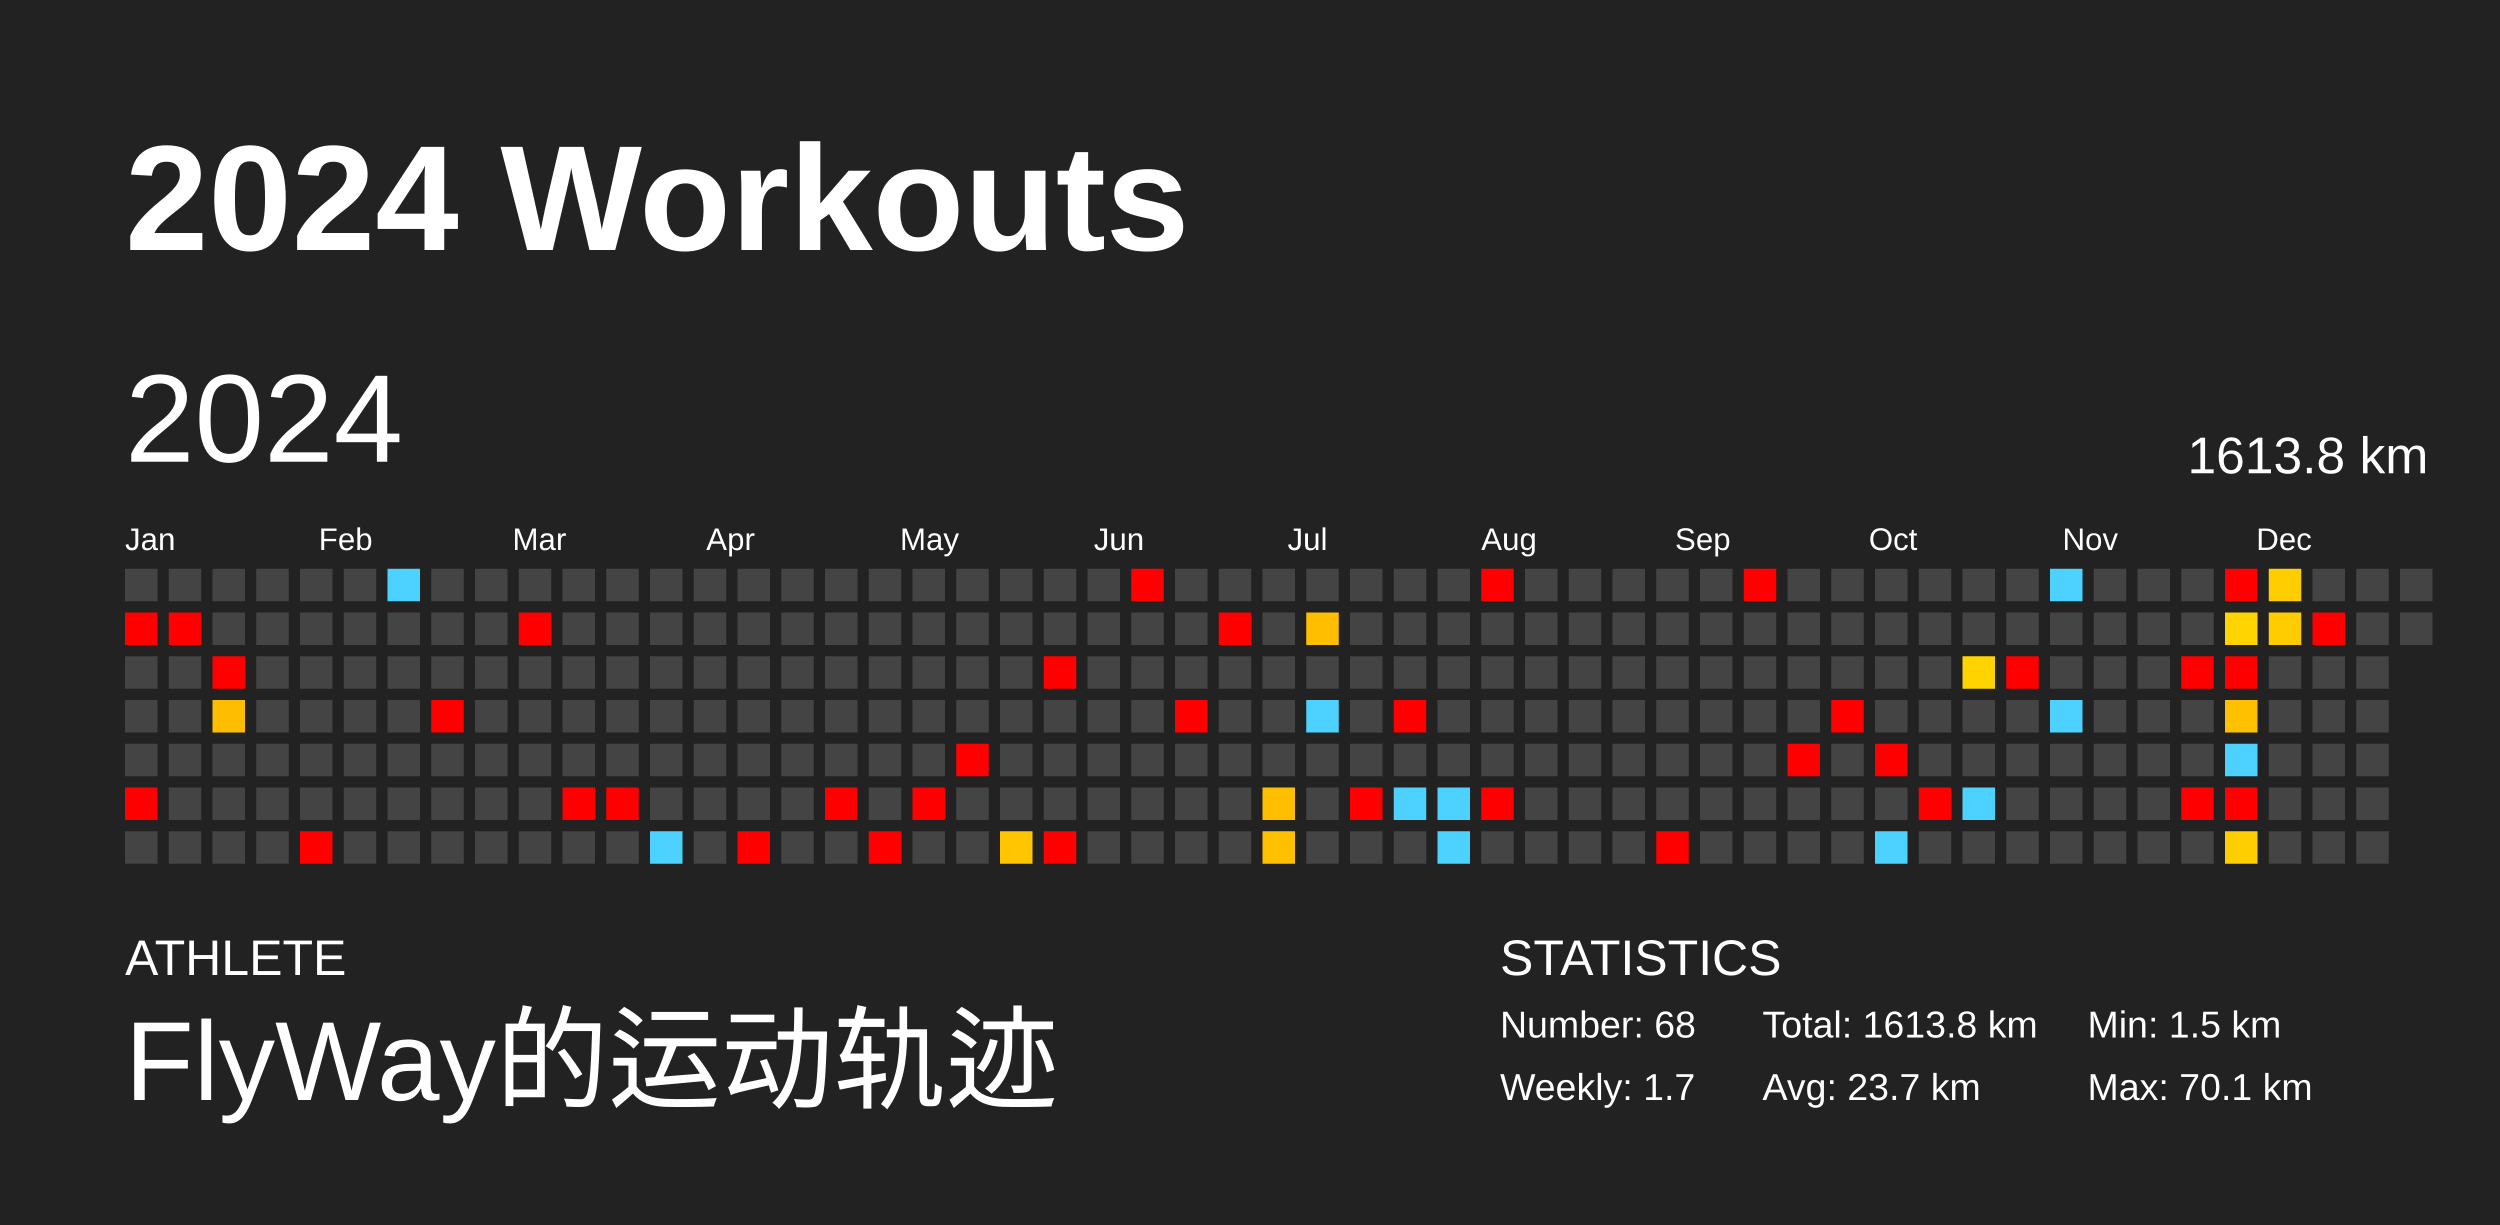
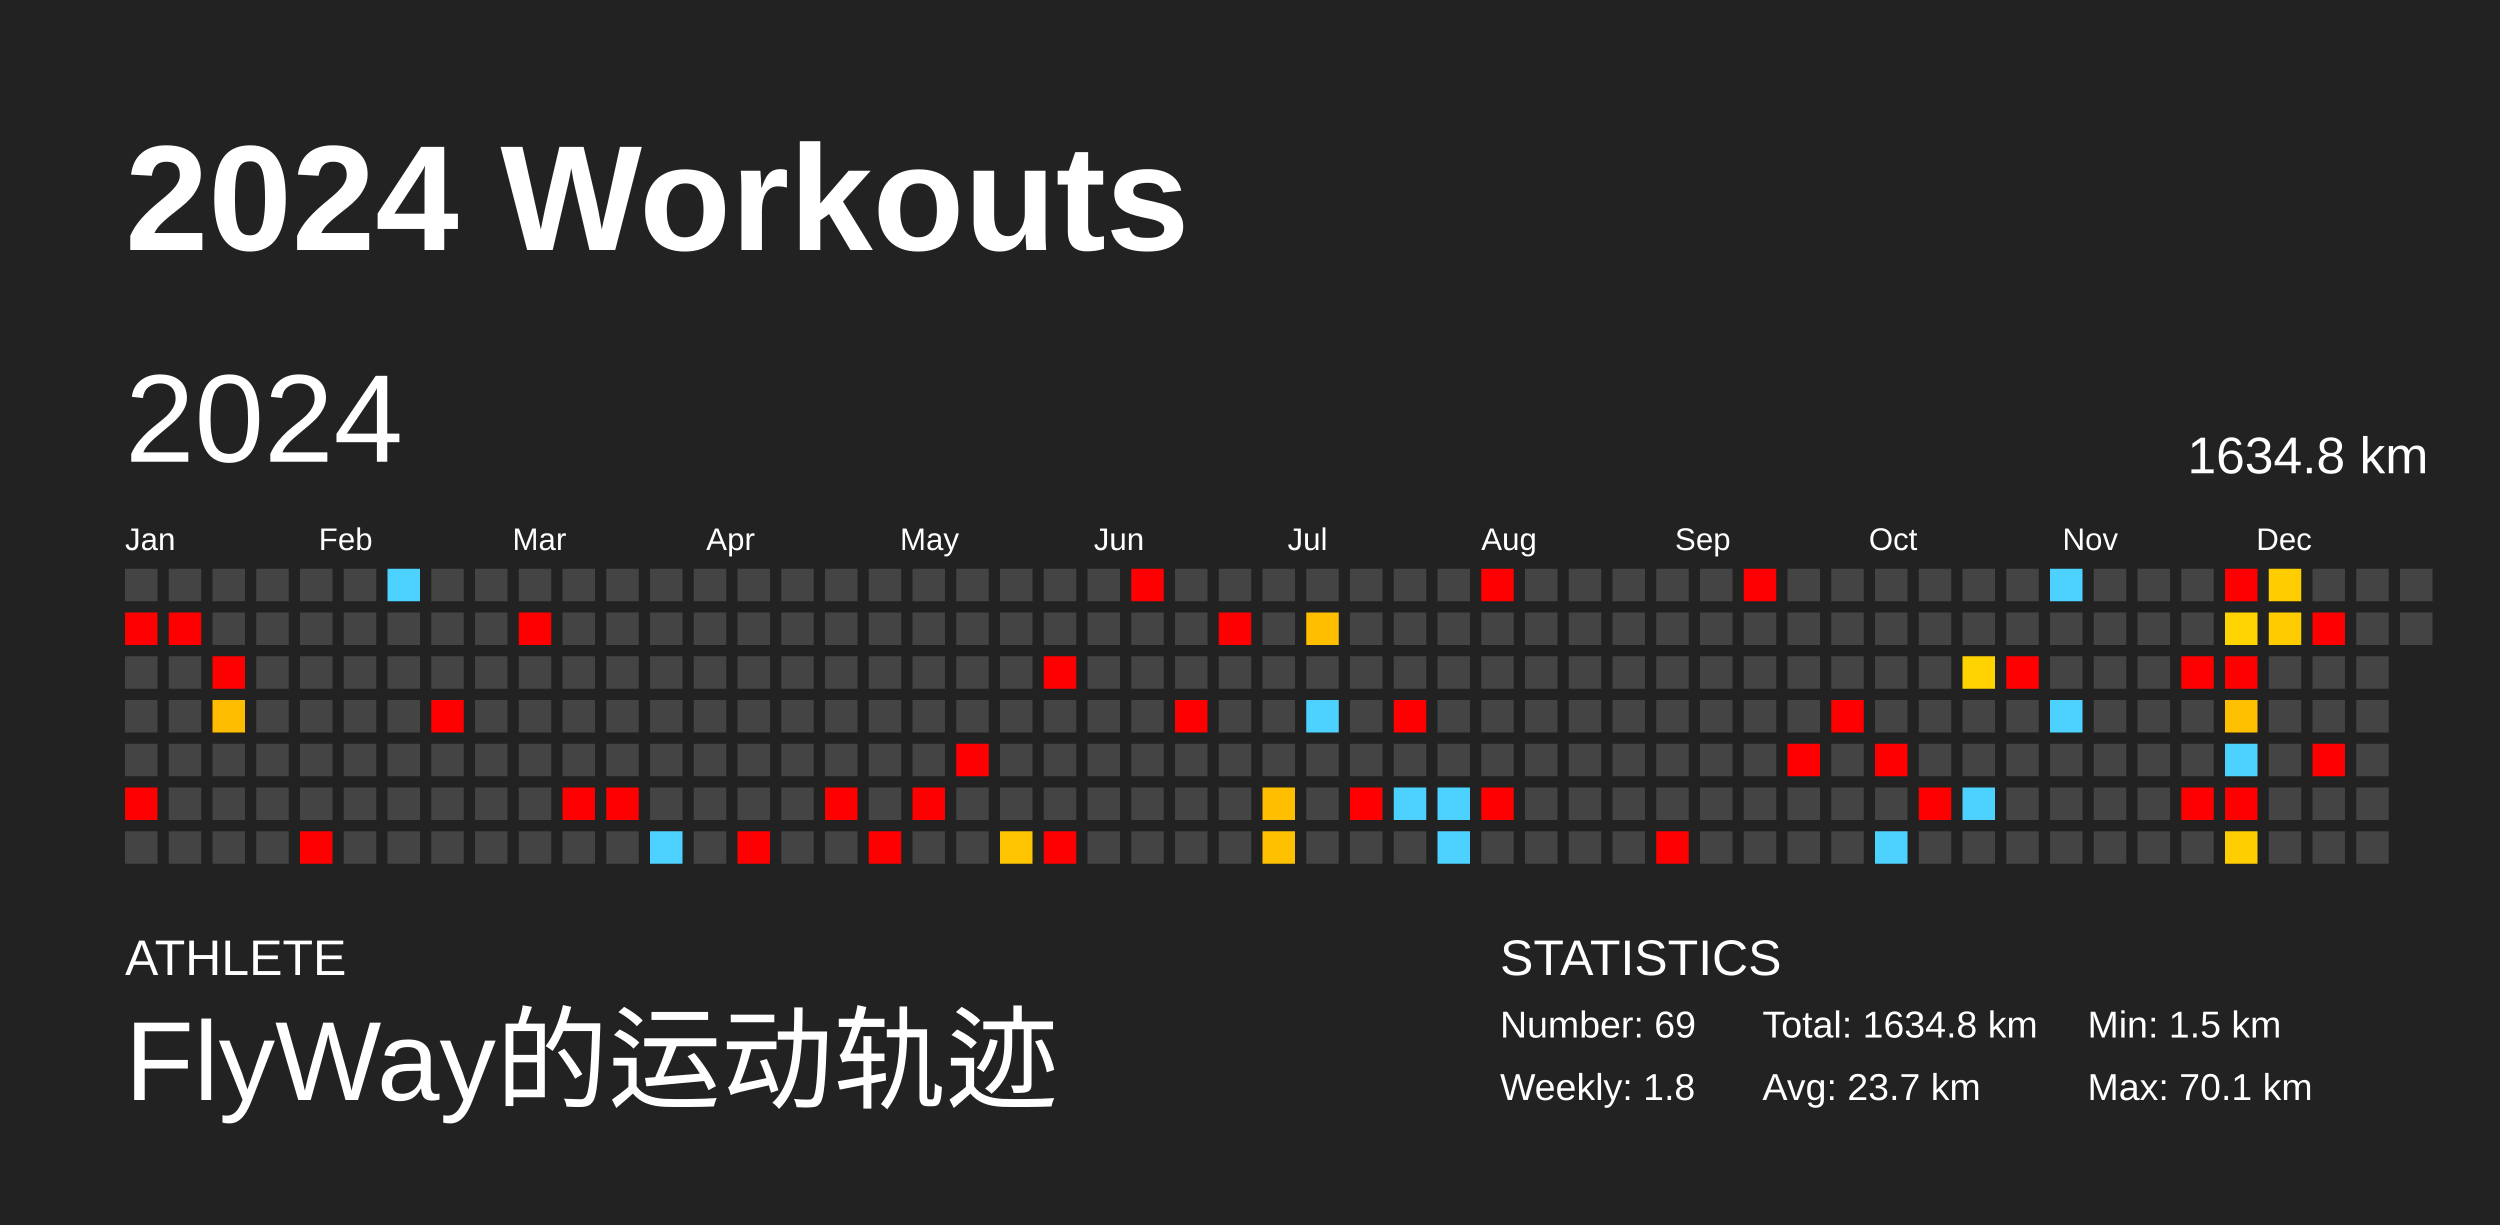
<svg xmlns="http://www.w3.org/2000/svg" baseProfile="full" height="98mm" version="1.1" viewBox="0,0,200,98" width="200mm">
  <defs />
  <rect fill="#222222" height="98" width="200" x="0" y="0" />
  <text fill="#FFFFFF" style="font-size:12px; font-family:Arial; font-weight:bold;" x="10" y="20">2024 Workouts</text>
  <text fill="#FFFFFF" style="font-size:4px; font-family:Arial" x="10" y="78">ATHLETE</text>
  <text fill="#FFFFFF" style="font-size:9px; font-family:Arial" x="10" y="88">FlyWay的运动轨迹</text>
  <text fill="#FFFFFF" style="font-size:4px; font-family:Arial" x="120" y="78">STATISTICS</text>
-   <text fill="#FFFFFF" style="font-size:3px; font-family:Arial" x="120" y="83">Number: 68</text>
-   <text fill="#FFFFFF" style="font-size:3px; font-family:Arial" x="120" y="88">Weekly: 1.7</text>
-   <text fill="#FFFFFF" style="font-size:3px; font-family:Arial" x="141" y="83">Total: 1613.8 km</text>
+   <text fill="#FFFFFF" style="font-size:3px; font-family:Arial" x="120" y="83">Number: 69</text>
+   <text fill="#FFFFFF" style="font-size:3px; font-family:Arial" x="120" y="88">Weekly: 1.8</text>
+   <text fill="#FFFFFF" style="font-size:3px; font-family:Arial" x="141" y="83">Total: 1634.8 km</text>
  <text fill="#FFFFFF" style="font-size:3px; font-family:Arial" x="141" y="88">Avg: 23.7 km</text>
  <text fill="#FFFFFF" style="font-size:3px; font-family:Arial" x="167" y="83">Min: 1.5 km</text>
  <text fill="#FFFFFF" style="font-size:3px; font-family:Arial" x="167" y="88">Max: 70.1 km</text>
  <text dominant-baseline="hanging" fill="#FFFFFF" style="font-size:10.0px; font-family:Arial;" x="10" y="30">2024</text>
-   <text dominant-baseline="hanging" fill="#FFFFFF" style="font-size:4.125px; font-family:Arial;" x="175" y="35">1613.8 km</text>
+   <text dominant-baseline="hanging" fill="#FFFFFF" style="font-size:4.125px; font-family:Arial;" x="175" y="35">1634.8 km</text>
  <text fill="#FFFFFF" style="font-size:2.5px; font-family:Arial" x="10.0" y="44">Jan</text>
  <text fill="#FFFFFF" style="font-size:2.5px; font-family:Arial" x="25.5" y="44">Feb</text>
  <text fill="#FFFFFF" style="font-size:2.5px; font-family:Arial" x="41.0" y="44">Mar</text>
  <text fill="#FFFFFF" style="font-size:2.5px; font-family:Arial" x="56.5" y="44">Apr</text>
  <text fill="#FFFFFF" style="font-size:2.5px; font-family:Arial" x="72.0" y="44">May</text>
  <text fill="#FFFFFF" style="font-size:2.5px; font-family:Arial" x="87.5" y="44">Jun</text>
  <text fill="#FFFFFF" style="font-size:2.5px; font-family:Arial" x="103.0" y="44">Jul</text>
  <text fill="#FFFFFF" style="font-size:2.5px; font-family:Arial" x="118.5" y="44">Aug</text>
  <text fill="#FFFFFF" style="font-size:2.5px; font-family:Arial" x="134.0" y="44">Sep</text>
  <text fill="#FFFFFF" style="font-size:2.5px; font-family:Arial" x="149.5" y="44">Oct</text>
  <text fill="#FFFFFF" style="font-size:2.5px; font-family:Arial" x="165.0" y="44">Nov</text>
  <text fill="#FFFFFF" style="font-size:2.5px; font-family:Arial" x="180.5" y="44">Dec</text>
  <rect fill="#444444" height="2.6" width="2.6" x="10.0" y="45.5" />
  <rect fill="red" height="2.6" width="2.6" x="10.0" y="49.0" />
  <rect fill="#444444" height="2.6" width="2.6" x="10.0" y="52.5" />
  <rect fill="#444444" height="2.6" width="2.6" x="10.0" y="56.0" />
  <rect fill="#444444" height="2.6" width="2.6" x="10.0" y="59.5" />
  <rect fill="red" height="2.6" width="2.6" x="10.0" y="63.0" />
  <rect fill="#444444" height="2.6" width="2.6" x="10.0" y="66.5" />
  <rect fill="#444444" height="2.6" width="2.6" x="13.5" y="45.5" />
  <rect fill="red" height="2.6" width="2.6" x="13.5" y="49.0" />
  <rect fill="#444444" height="2.6" width="2.6" x="13.5" y="52.5" />
  <rect fill="#444444" height="2.6" width="2.6" x="13.5" y="56.0" />
  <rect fill="#444444" height="2.6" width="2.6" x="13.5" y="59.5" />
  <rect fill="#444444" height="2.6" width="2.6" x="13.5" y="63.0" />
  <rect fill="#444444" height="2.6" width="2.6" x="13.5" y="66.5" />
  <rect fill="#444444" height="2.6" width="2.6" x="17.0" y="45.5" />
  <rect fill="#444444" height="2.6" width="2.6" x="17.0" y="49.0" />
  <rect fill="red" height="2.6" width="2.6" x="17.0" y="52.5" />
  <rect fill="#ffbd00" height="2.6" width="2.6" x="17.0" y="56.0" />
  <rect fill="#444444" height="2.6" width="2.6" x="17.0" y="59.5" />
  <rect fill="#444444" height="2.6" width="2.6" x="17.0" y="63.0" />
  <rect fill="#444444" height="2.6" width="2.6" x="17.0" y="66.5" />
  <rect fill="#444444" height="2.6" width="2.6" x="20.5" y="45.5" />
  <rect fill="#444444" height="2.6" width="2.6" x="20.5" y="49.0" />
  <rect fill="#444444" height="2.6" width="2.6" x="20.5" y="52.5" />
  <rect fill="#444444" height="2.6" width="2.6" x="20.5" y="56.0" />
  <rect fill="#444444" height="2.6" width="2.6" x="20.5" y="59.5" />
  <rect fill="#444444" height="2.6" width="2.6" x="20.5" y="63.0" />
  <rect fill="#444444" height="2.6" width="2.6" x="20.5" y="66.5" />
  <rect fill="#444444" height="2.6" width="2.6" x="24.0" y="45.5" />
  <rect fill="#444444" height="2.6" width="2.6" x="24.0" y="49.0" />
  <rect fill="#444444" height="2.6" width="2.6" x="24.0" y="52.5" />
  <rect fill="#444444" height="2.6" width="2.6" x="24.0" y="56.0" />
  <rect fill="#444444" height="2.6" width="2.6" x="24.0" y="59.5" />
  <rect fill="#444444" height="2.6" width="2.6" x="24.0" y="63.0" />
  <rect fill="red" height="2.6" width="2.6" x="24.0" y="66.5" />
  <rect fill="#444444" height="2.6" width="2.6" x="27.5" y="45.5" />
  <rect fill="#444444" height="2.6" width="2.6" x="27.5" y="49.0" />
  <rect fill="#444444" height="2.6" width="2.6" x="27.5" y="52.5" />
  <rect fill="#444444" height="2.6" width="2.6" x="27.5" y="56.0" />
  <rect fill="#444444" height="2.6" width="2.6" x="27.5" y="59.5" />
  <rect fill="#444444" height="2.6" width="2.6" x="27.5" y="63.0" />
  <rect fill="#444444" height="2.6" width="2.6" x="27.5" y="66.5" />
  <rect fill="#4dd2ff" height="2.6" width="2.6" x="31.0" y="45.5" />
  <rect fill="#444444" height="2.6" width="2.6" x="31.0" y="49.0" />
  <rect fill="#444444" height="2.6" width="2.6" x="31.0" y="52.5" />
  <rect fill="#444444" height="2.6" width="2.6" x="31.0" y="56.0" />
  <rect fill="#444444" height="2.6" width="2.6" x="31.0" y="59.5" />
  <rect fill="#444444" height="2.6" width="2.6" x="31.0" y="63.0" />
  <rect fill="#444444" height="2.6" width="2.6" x="31.0" y="66.5" />
  <rect fill="#444444" height="2.6" width="2.6" x="34.5" y="45.5" />
  <rect fill="#444444" height="2.6" width="2.6" x="34.5" y="49.0" />
  <rect fill="#444444" height="2.6" width="2.6" x="34.5" y="52.5" />
  <rect fill="red" height="2.6" width="2.6" x="34.5" y="56.0" />
  <rect fill="#444444" height="2.6" width="2.6" x="34.5" y="59.5" />
  <rect fill="#444444" height="2.6" width="2.6" x="34.5" y="63.0" />
  <rect fill="#444444" height="2.6" width="2.6" x="34.5" y="66.5" />
  <rect fill="#444444" height="2.6" width="2.6" x="38.0" y="45.5" />
  <rect fill="#444444" height="2.6" width="2.6" x="38.0" y="49.0" />
  <rect fill="#444444" height="2.6" width="2.6" x="38.0" y="52.5" />
  <rect fill="#444444" height="2.6" width="2.6" x="38.0" y="56.0" />
  <rect fill="#444444" height="2.6" width="2.6" x="38.0" y="59.5" />
  <rect fill="#444444" height="2.6" width="2.6" x="38.0" y="63.0" />
  <rect fill="#444444" height="2.6" width="2.6" x="38.0" y="66.5" />
  <rect fill="#444444" height="2.6" width="2.6" x="41.5" y="45.5" />
  <rect fill="red" height="2.6" width="2.6" x="41.5" y="49.0" />
  <rect fill="#444444" height="2.6" width="2.6" x="41.5" y="52.5" />
  <rect fill="#444444" height="2.6" width="2.6" x="41.5" y="56.0" />
  <rect fill="#444444" height="2.6" width="2.6" x="41.5" y="59.5" />
  <rect fill="#444444" height="2.6" width="2.6" x="41.5" y="63.0" />
  <rect fill="#444444" height="2.6" width="2.6" x="41.5" y="66.5" />
  <rect fill="#444444" height="2.6" width="2.6" x="45.0" y="45.5" />
  <rect fill="#444444" height="2.6" width="2.6" x="45.0" y="49.0" />
  <rect fill="#444444" height="2.6" width="2.6" x="45.0" y="52.5" />
  <rect fill="#444444" height="2.6" width="2.6" x="45.0" y="56.0" />
  <rect fill="#444444" height="2.6" width="2.6" x="45.0" y="59.5" />
  <rect fill="red" height="2.6" width="2.6" x="45.0" y="63.0" />
  <rect fill="#444444" height="2.6" width="2.6" x="45.0" y="66.5" />
  <rect fill="#444444" height="2.6" width="2.6" x="48.5" y="45.5" />
  <rect fill="#444444" height="2.6" width="2.6" x="48.5" y="49.0" />
  <rect fill="#444444" height="2.6" width="2.6" x="48.5" y="52.5" />
  <rect fill="#444444" height="2.6" width="2.6" x="48.5" y="56.0" />
  <rect fill="#444444" height="2.6" width="2.6" x="48.5" y="59.5" />
  <rect fill="red" height="2.6" width="2.6" x="48.5" y="63.0" />
  <rect fill="#444444" height="2.6" width="2.6" x="48.5" y="66.5" />
  <rect fill="#444444" height="2.6" width="2.6" x="52.0" y="45.5" />
  <rect fill="#444444" height="2.6" width="2.6" x="52.0" y="49.0" />
  <rect fill="#444444" height="2.6" width="2.6" x="52.0" y="52.5" />
  <rect fill="#444444" height="2.6" width="2.6" x="52.0" y="56.0" />
  <rect fill="#444444" height="2.6" width="2.6" x="52.0" y="59.5" />
  <rect fill="#444444" height="2.6" width="2.6" x="52.0" y="63.0" />
  <rect fill="#4dd2ff" height="2.6" width="2.6" x="52.0" y="66.5" />
  <rect fill="#444444" height="2.6" width="2.6" x="55.5" y="45.5" />
  <rect fill="#444444" height="2.6" width="2.6" x="55.5" y="49.0" />
  <rect fill="#444444" height="2.6" width="2.6" x="55.5" y="52.5" />
  <rect fill="#444444" height="2.6" width="2.6" x="55.5" y="56.0" />
  <rect fill="#444444" height="2.6" width="2.6" x="55.5" y="59.5" />
  <rect fill="#444444" height="2.6" width="2.6" x="55.5" y="63.0" />
  <rect fill="#444444" height="2.6" width="2.6" x="55.5" y="66.5" />
  <rect fill="#444444" height="2.6" width="2.6" x="59.0" y="45.5" />
  <rect fill="#444444" height="2.6" width="2.6" x="59.0" y="49.0" />
  <rect fill="#444444" height="2.6" width="2.6" x="59.0" y="52.5" />
  <rect fill="#444444" height="2.6" width="2.6" x="59.0" y="56.0" />
  <rect fill="#444444" height="2.6" width="2.6" x="59.0" y="59.5" />
  <rect fill="#444444" height="2.6" width="2.6" x="59.0" y="63.0" />
  <rect fill="red" height="2.6" width="2.6" x="59.0" y="66.5" />
  <rect fill="#444444" height="2.6" width="2.6" x="62.5" y="45.5" />
  <rect fill="#444444" height="2.6" width="2.6" x="62.5" y="49.0" />
  <rect fill="#444444" height="2.6" width="2.6" x="62.5" y="52.5" />
  <rect fill="#444444" height="2.6" width="2.6" x="62.5" y="56.0" />
  <rect fill="#444444" height="2.6" width="2.6" x="62.5" y="59.5" />
  <rect fill="#444444" height="2.6" width="2.6" x="62.5" y="63.0" />
  <rect fill="#444444" height="2.6" width="2.6" x="62.5" y="66.5" />
  <rect fill="#444444" height="2.6" width="2.6" x="66.0" y="45.5" />
  <rect fill="#444444" height="2.6" width="2.6" x="66.0" y="49.0" />
  <rect fill="#444444" height="2.6" width="2.6" x="66.0" y="52.5" />
  <rect fill="#444444" height="2.6" width="2.6" x="66.0" y="56.0" />
  <rect fill="#444444" height="2.6" width="2.6" x="66.0" y="59.5" />
  <rect fill="red" height="2.6" width="2.6" x="66.0" y="63.0" />
  <rect fill="#444444" height="2.6" width="2.6" x="66.0" y="66.5" />
  <rect fill="#444444" height="2.6" width="2.6" x="69.5" y="45.5" />
  <rect fill="#444444" height="2.6" width="2.6" x="69.5" y="49.0" />
  <rect fill="#444444" height="2.6" width="2.6" x="69.5" y="52.5" />
  <rect fill="#444444" height="2.6" width="2.6" x="69.5" y="56.0" />
  <rect fill="#444444" height="2.6" width="2.6" x="69.5" y="59.5" />
  <rect fill="#444444" height="2.6" width="2.6" x="69.5" y="63.0" />
  <rect fill="red" height="2.6" width="2.6" x="69.5" y="66.5" />
  <rect fill="#444444" height="2.6" width="2.6" x="73.0" y="45.5" />
  <rect fill="#444444" height="2.6" width="2.6" x="73.0" y="49.0" />
  <rect fill="#444444" height="2.6" width="2.6" x="73.0" y="52.5" />
  <rect fill="#444444" height="2.6" width="2.6" x="73.0" y="56.0" />
  <rect fill="#444444" height="2.6" width="2.6" x="73.0" y="59.5" />
  <rect fill="red" height="2.6" width="2.6" x="73.0" y="63.0" />
  <rect fill="#444444" height="2.6" width="2.6" x="73.0" y="66.5" />
  <rect fill="#444444" height="2.6" width="2.6" x="76.5" y="45.5" />
  <rect fill="#444444" height="2.6" width="2.6" x="76.5" y="49.0" />
  <rect fill="#444444" height="2.6" width="2.6" x="76.5" y="52.5" />
  <rect fill="#444444" height="2.6" width="2.6" x="76.5" y="56.0" />
  <rect fill="red" height="2.6" width="2.6" x="76.5" y="59.5" />
  <rect fill="#444444" height="2.6" width="2.6" x="76.5" y="63.0" />
  <rect fill="#444444" height="2.6" width="2.6" x="76.5" y="66.5" />
  <rect fill="#444444" height="2.6" width="2.6" x="80.0" y="45.5" />
  <rect fill="#444444" height="2.6" width="2.6" x="80.0" y="49.0" />
  <rect fill="#444444" height="2.6" width="2.6" x="80.0" y="52.5" />
  <rect fill="#444444" height="2.6" width="2.6" x="80.0" y="56.0" />
  <rect fill="#444444" height="2.6" width="2.6" x="80.0" y="59.5" />
  <rect fill="#444444" height="2.6" width="2.6" x="80.0" y="63.0" />
  <rect fill="#ffc500" height="2.6" width="2.6" x="80.0" y="66.5" />
  <rect fill="#444444" height="2.6" width="2.6" x="83.5" y="45.5" />
  <rect fill="#444444" height="2.6" width="2.6" x="83.5" y="49.0" />
  <rect fill="red" height="2.6" width="2.6" x="83.5" y="52.5" />
  <rect fill="#444444" height="2.6" width="2.6" x="83.5" y="56.0" />
  <rect fill="#444444" height="2.6" width="2.6" x="83.5" y="59.5" />
  <rect fill="#444444" height="2.6" width="2.6" x="83.5" y="63.0" />
  <rect fill="red" height="2.6" width="2.6" x="83.5" y="66.5" />
  <rect fill="#444444" height="2.6" width="2.6" x="87.0" y="45.5" />
  <rect fill="#444444" height="2.6" width="2.6" x="87.0" y="49.0" />
  <rect fill="#444444" height="2.6" width="2.6" x="87.0" y="52.5" />
  <rect fill="#444444" height="2.6" width="2.6" x="87.0" y="56.0" />
  <rect fill="#444444" height="2.6" width="2.6" x="87.0" y="59.5" />
  <rect fill="#444444" height="2.6" width="2.6" x="87.0" y="63.0" />
  <rect fill="#444444" height="2.6" width="2.6" x="87.0" y="66.5" />
  <rect fill="red" height="2.6" width="2.6" x="90.5" y="45.5" />
  <rect fill="#444444" height="2.6" width="2.6" x="90.5" y="49.0" />
  <rect fill="#444444" height="2.6" width="2.6" x="90.5" y="52.5" />
  <rect fill="#444444" height="2.6" width="2.6" x="90.5" y="56.0" />
  <rect fill="#444444" height="2.6" width="2.6" x="90.5" y="59.5" />
  <rect fill="#444444" height="2.6" width="2.6" x="90.5" y="63.0" />
  <rect fill="#444444" height="2.6" width="2.6" x="90.5" y="66.5" />
  <rect fill="#444444" height="2.6" width="2.6" x="94.0" y="45.5" />
  <rect fill="#444444" height="2.6" width="2.6" x="94.0" y="49.0" />
  <rect fill="#444444" height="2.6" width="2.6" x="94.0" y="52.5" />
  <rect fill="red" height="2.6" width="2.6" x="94.0" y="56.0" />
  <rect fill="#444444" height="2.6" width="2.6" x="94.0" y="59.5" />
  <rect fill="#444444" height="2.6" width="2.6" x="94.0" y="63.0" />
  <rect fill="#444444" height="2.6" width="2.6" x="94.0" y="66.5" />
  <rect fill="#444444" height="2.6" width="2.6" x="97.5" y="45.5" />
  <rect fill="red" height="2.6" width="2.6" x="97.5" y="49.0" />
  <rect fill="#444444" height="2.6" width="2.6" x="97.5" y="52.5" />
  <rect fill="#444444" height="2.6" width="2.6" x="97.5" y="56.0" />
  <rect fill="#444444" height="2.6" width="2.6" x="97.5" y="59.5" />
  <rect fill="#444444" height="2.6" width="2.6" x="97.5" y="63.0" />
  <rect fill="#444444" height="2.6" width="2.6" x="97.5" y="66.5" />
  <rect fill="#444444" height="2.6" width="2.6" x="101.0" y="45.5" />
  <rect fill="#444444" height="2.6" width="2.6" x="101.0" y="49.0" />
  <rect fill="#444444" height="2.6" width="2.6" x="101.0" y="52.5" />
  <rect fill="#444444" height="2.6" width="2.6" x="101.0" y="56.0" />
  <rect fill="#444444" height="2.6" width="2.6" x="101.0" y="59.5" />
  <rect fill="#ffbe00" height="2.6" width="2.6" x="101.0" y="63.0" />
  <rect fill="#ffc000" height="2.6" width="2.6" x="101.0" y="66.5" />
  <rect fill="#444444" height="2.6" width="2.6" x="104.5" y="45.5" />
  <rect fill="#ffbe00" height="2.6" width="2.6" x="104.5" y="49.0" />
  <rect fill="#444444" height="2.6" width="2.6" x="104.5" y="52.5" />
  <rect fill="#4dd2ff" height="2.6" width="2.6" x="104.5" y="56.0" />
  <rect fill="#444444" height="2.6" width="2.6" x="104.5" y="59.5" />
  <rect fill="#444444" height="2.6" width="2.6" x="104.5" y="63.0" />
  <rect fill="#444444" height="2.6" width="2.6" x="104.5" y="66.5" />
  <rect fill="#444444" height="2.6" width="2.6" x="108.0" y="45.5" />
  <rect fill="#444444" height="2.6" width="2.6" x="108.0" y="49.0" />
  <rect fill="#444444" height="2.6" width="2.6" x="108.0" y="52.5" />
  <rect fill="#444444" height="2.6" width="2.6" x="108.0" y="56.0" />
  <rect fill="#444444" height="2.6" width="2.6" x="108.0" y="59.5" />
  <rect fill="red" height="2.6" width="2.6" x="108.0" y="63.0" />
  <rect fill="#444444" height="2.6" width="2.6" x="108.0" y="66.5" />
  <rect fill="#444444" height="2.6" width="2.6" x="111.5" y="45.5" />
  <rect fill="#444444" height="2.6" width="2.6" x="111.5" y="49.0" />
  <rect fill="#444444" height="2.6" width="2.6" x="111.5" y="52.5" />
  <rect fill="red" height="2.6" width="2.6" x="111.5" y="56.0" />
  <rect fill="#444444" height="2.6" width="2.6" x="111.5" y="59.5" />
  <rect fill="#4dd2ff" height="2.6" width="2.6" x="111.5" y="63.0" />
  <rect fill="#444444" height="2.6" width="2.6" x="111.5" y="66.5" />
  <rect fill="#444444" height="2.6" width="2.6" x="115.0" y="45.5" />
  <rect fill="#444444" height="2.6" width="2.6" x="115.0" y="49.0" />
  <rect fill="#444444" height="2.6" width="2.6" x="115.0" y="52.5" />
  <rect fill="#444444" height="2.6" width="2.6" x="115.0" y="56.0" />
  <rect fill="#444444" height="2.6" width="2.6" x="115.0" y="59.5" />
  <rect fill="#4dd2ff" height="2.6" width="2.6" x="115.0" y="63.0" />
  <rect fill="#4dd2ff" height="2.6" width="2.6" x="115.0" y="66.5" />
  <rect fill="red" height="2.6" width="2.6" x="118.5" y="45.5" />
  <rect fill="#444444" height="2.6" width="2.6" x="118.5" y="49.0" />
  <rect fill="#444444" height="2.6" width="2.6" x="118.5" y="52.5" />
  <rect fill="#444444" height="2.6" width="2.6" x="118.5" y="56.0" />
  <rect fill="#444444" height="2.6" width="2.6" x="118.5" y="59.5" />
  <rect fill="red" height="2.6" width="2.6" x="118.5" y="63.0" />
  <rect fill="#444444" height="2.6" width="2.6" x="118.5" y="66.5" />
  <rect fill="#444444" height="2.6" width="2.6" x="122.0" y="45.5" />
  <rect fill="#444444" height="2.6" width="2.6" x="122.0" y="49.0" />
  <rect fill="#444444" height="2.6" width="2.6" x="122.0" y="52.5" />
  <rect fill="#444444" height="2.6" width="2.6" x="122.0" y="56.0" />
  <rect fill="#444444" height="2.6" width="2.6" x="122.0" y="59.5" />
  <rect fill="#444444" height="2.6" width="2.6" x="122.0" y="63.0" />
  <rect fill="#444444" height="2.6" width="2.6" x="122.0" y="66.5" />
  <rect fill="#444444" height="2.6" width="2.6" x="125.5" y="45.5" />
  <rect fill="#444444" height="2.6" width="2.6" x="125.5" y="49.0" />
  <rect fill="#444444" height="2.6" width="2.6" x="125.5" y="52.5" />
  <rect fill="#444444" height="2.6" width="2.6" x="125.5" y="56.0" />
  <rect fill="#444444" height="2.6" width="2.6" x="125.5" y="59.5" />
  <rect fill="#444444" height="2.6" width="2.6" x="125.5" y="63.0" />
  <rect fill="#444444" height="2.6" width="2.6" x="125.5" y="66.5" />
  <rect fill="#444444" height="2.6" width="2.6" x="129.0" y="45.5" />
  <rect fill="#444444" height="2.6" width="2.6" x="129.0" y="49.0" />
  <rect fill="#444444" height="2.6" width="2.6" x="129.0" y="52.5" />
  <rect fill="#444444" height="2.6" width="2.6" x="129.0" y="56.0" />
  <rect fill="#444444" height="2.6" width="2.6" x="129.0" y="59.5" />
  <rect fill="#444444" height="2.6" width="2.6" x="129.0" y="63.0" />
  <rect fill="#444444" height="2.6" width="2.6" x="129.0" y="66.5" />
  <rect fill="#444444" height="2.6" width="2.6" x="132.5" y="45.5" />
  <rect fill="#444444" height="2.6" width="2.6" x="132.5" y="49.0" />
  <rect fill="#444444" height="2.6" width="2.6" x="132.5" y="52.5" />
  <rect fill="#444444" height="2.6" width="2.6" x="132.5" y="56.0" />
  <rect fill="#444444" height="2.6" width="2.6" x="132.5" y="59.5" />
  <rect fill="#444444" height="2.6" width="2.6" x="132.5" y="63.0" />
  <rect fill="red" height="2.6" width="2.6" x="132.5" y="66.5" />
  <rect fill="#444444" height="2.6" width="2.6" x="136.0" y="45.5" />
  <rect fill="#444444" height="2.6" width="2.6" x="136.0" y="49.0" />
  <rect fill="#444444" height="2.6" width="2.6" x="136.0" y="52.5" />
  <rect fill="#444444" height="2.6" width="2.6" x="136.0" y="56.0" />
  <rect fill="#444444" height="2.6" width="2.6" x="136.0" y="59.5" />
  <rect fill="#444444" height="2.6" width="2.6" x="136.0" y="63.0" />
  <rect fill="#444444" height="2.6" width="2.6" x="136.0" y="66.5" />
  <rect fill="red" height="2.6" width="2.6" x="139.5" y="45.5" />
  <rect fill="#444444" height="2.6" width="2.6" x="139.5" y="49.0" />
  <rect fill="#444444" height="2.6" width="2.6" x="139.5" y="52.5" />
  <rect fill="#444444" height="2.6" width="2.6" x="139.5" y="56.0" />
  <rect fill="#444444" height="2.6" width="2.6" x="139.5" y="59.5" />
  <rect fill="#444444" height="2.6" width="2.6" x="139.5" y="63.0" />
  <rect fill="#444444" height="2.6" width="2.6" x="139.5" y="66.5" />
  <rect fill="#444444" height="2.6" width="2.6" x="143.0" y="45.5" />
  <rect fill="#444444" height="2.6" width="2.6" x="143.0" y="49.0" />
  <rect fill="#444444" height="2.6" width="2.6" x="143.0" y="52.5" />
  <rect fill="#444444" height="2.6" width="2.6" x="143.0" y="56.0" />
  <rect fill="red" height="2.6" width="2.6" x="143.0" y="59.5" />
  <rect fill="#444444" height="2.6" width="2.6" x="143.0" y="63.0" />
  <rect fill="#444444" height="2.6" width="2.6" x="143.0" y="66.5" />
  <rect fill="#444444" height="2.6" width="2.6" x="146.5" y="45.5" />
  <rect fill="#444444" height="2.6" width="2.6" x="146.5" y="49.0" />
  <rect fill="#444444" height="2.6" width="2.6" x="146.5" y="52.5" />
  <rect fill="red" height="2.6" width="2.6" x="146.5" y="56.0" />
  <rect fill="#444444" height="2.6" width="2.6" x="146.5" y="59.5" />
  <rect fill="#444444" height="2.6" width="2.6" x="146.5" y="63.0" />
  <rect fill="#444444" height="2.6" width="2.6" x="146.5" y="66.5" />
  <rect fill="#444444" height="2.6" width="2.6" x="150.0" y="45.5" />
  <rect fill="#444444" height="2.6" width="2.6" x="150.0" y="49.0" />
  <rect fill="#444444" height="2.6" width="2.6" x="150.0" y="52.5" />
  <rect fill="#444444" height="2.6" width="2.6" x="150.0" y="56.0" />
  <rect fill="red" height="2.6" width="2.6" x="150.0" y="59.5" />
  <rect fill="#444444" height="2.6" width="2.6" x="150.0" y="63.0" />
  <rect fill="#4dd2ff" height="2.6" width="2.6" x="150.0" y="66.5" />
  <rect fill="#444444" height="2.6" width="2.6" x="153.5" y="45.5" />
  <rect fill="#444444" height="2.6" width="2.6" x="153.5" y="49.0" />
  <rect fill="#444444" height="2.6" width="2.6" x="153.5" y="52.5" />
  <rect fill="#444444" height="2.6" width="2.6" x="153.5" y="56.0" />
  <rect fill="#444444" height="2.6" width="2.6" x="153.5" y="59.5" />
  <rect fill="red" height="2.6" width="2.6" x="153.5" y="63.0" />
  <rect fill="#444444" height="2.6" width="2.6" x="153.5" y="66.5" />
  <rect fill="#444444" height="2.6" width="2.6" x="157.0" y="45.5" />
  <rect fill="#444444" height="2.6" width="2.6" x="157.0" y="49.0" />
  <rect fill="#ffd300" height="2.6" width="2.6" x="157.0" y="52.5" />
  <rect fill="#444444" height="2.6" width="2.6" x="157.0" y="56.0" />
  <rect fill="#444444" height="2.6" width="2.6" x="157.0" y="59.5" />
  <rect fill="#4dd2ff" height="2.6" width="2.6" x="157.0" y="63.0" />
  <rect fill="#444444" height="2.6" width="2.6" x="157.0" y="66.5" />
  <rect fill="#444444" height="2.6" width="2.6" x="160.5" y="45.5" />
  <rect fill="#444444" height="2.6" width="2.6" x="160.5" y="49.0" />
  <rect fill="red" height="2.6" width="2.6" x="160.5" y="52.5" />
  <rect fill="#444444" height="2.6" width="2.6" x="160.5" y="56.0" />
  <rect fill="#444444" height="2.6" width="2.6" x="160.5" y="59.5" />
  <rect fill="#444444" height="2.6" width="2.6" x="160.5" y="63.0" />
  <rect fill="#444444" height="2.6" width="2.6" x="160.5" y="66.5" />
  <rect fill="#4dd2ff" height="2.6" width="2.6" x="164.0" y="45.5" />
  <rect fill="#444444" height="2.6" width="2.6" x="164.0" y="49.0" />
  <rect fill="#444444" height="2.6" width="2.6" x="164.0" y="52.5" />
  <rect fill="#4dd2ff" height="2.6" width="2.6" x="164.0" y="56.0" />
  <rect fill="#444444" height="2.6" width="2.6" x="164.0" y="59.5" />
  <rect fill="#444444" height="2.6" width="2.6" x="164.0" y="63.0" />
  <rect fill="#444444" height="2.6" width="2.6" x="164.0" y="66.5" />
  <rect fill="#444444" height="2.6" width="2.6" x="167.5" y="45.5" />
  <rect fill="#444444" height="2.6" width="2.6" x="167.5" y="49.0" />
  <rect fill="#444444" height="2.6" width="2.6" x="167.5" y="52.5" />
  <rect fill="#444444" height="2.6" width="2.6" x="167.5" y="56.0" />
  <rect fill="#444444" height="2.6" width="2.6" x="167.5" y="59.5" />
  <rect fill="#444444" height="2.6" width="2.6" x="167.5" y="63.0" />
  <rect fill="#444444" height="2.6" width="2.6" x="167.5" y="66.5" />
  <rect fill="#444444" height="2.6" width="2.6" x="171.0" y="45.5" />
  <rect fill="#444444" height="2.6" width="2.6" x="171.0" y="49.0" />
  <rect fill="#444444" height="2.6" width="2.6" x="171.0" y="52.5" />
  <rect fill="#444444" height="2.6" width="2.6" x="171.0" y="56.0" />
  <rect fill="#444444" height="2.6" width="2.6" x="171.0" y="59.5" />
  <rect fill="#444444" height="2.6" width="2.6" x="171.0" y="63.0" />
  <rect fill="#444444" height="2.6" width="2.6" x="171.0" y="66.5" />
  <rect fill="#444444" height="2.6" width="2.6" x="174.5" y="45.5" />
  <rect fill="#444444" height="2.6" width="2.6" x="174.5" y="49.0" />
  <rect fill="red" height="2.6" width="2.6" x="174.5" y="52.5" />
  <rect fill="#444444" height="2.6" width="2.6" x="174.5" y="56.0" />
  <rect fill="#444444" height="2.6" width="2.6" x="174.5" y="59.5" />
  <rect fill="red" height="2.6" width="2.6" x="174.5" y="63.0" />
  <rect fill="#444444" height="2.6" width="2.6" x="174.5" y="66.5" />
  <rect fill="red" height="2.6" width="2.6" x="178.0" y="45.5" />
  <rect fill="#ffd400" height="2.6" width="2.6" x="178.0" y="49.0" />
  <rect fill="red" height="2.6" width="2.6" x="178.0" y="52.5" />
  <rect fill="#ffc000" height="2.6" width="2.6" x="178.0" y="56.0" />
  <rect fill="#4dd2ff" height="2.6" width="2.6" x="178.0" y="59.5" />
  <rect fill="red" height="2.6" width="2.6" x="178.0" y="63.0" />
  <rect fill="#ffce00" height="2.6" width="2.6" x="178.0" y="66.5" />
  <rect fill="#ffcd00" height="2.6" width="2.6" x="181.5" y="45.5" />
  <rect fill="#ffcc00" height="2.6" width="2.6" x="181.5" y="49.0" />
  <rect fill="#444444" height="2.6" width="2.6" x="181.5" y="52.5" />
  <rect fill="#444444" height="2.6" width="2.6" x="181.5" y="56.0" />
  <rect fill="#444444" height="2.6" width="2.6" x="181.5" y="59.5" />
  <rect fill="#444444" height="2.6" width="2.6" x="181.5" y="63.0" />
  <rect fill="#444444" height="2.6" width="2.6" x="181.5" y="66.5" />
  <rect fill="#444444" height="2.6" width="2.6" x="185.0" y="45.5" />
  <rect fill="red" height="2.6" width="2.6" x="185.0" y="49.0" />
  <rect fill="#444444" height="2.6" width="2.6" x="185.0" y="52.5" />
  <rect fill="#444444" height="2.6" width="2.6" x="185.0" y="56.0" />
-   <rect fill="#444444" height="2.6" width="2.6" x="185.0" y="59.5" />
+   <rect fill="red" height="2.6" width="2.6" x="185.0" y="59.5" />
  <rect fill="#444444" height="2.6" width="2.6" x="185.0" y="63.0" />
  <rect fill="#444444" height="2.6" width="2.6" x="185.0" y="66.5" />
  <rect fill="#444444" height="2.6" width="2.6" x="188.5" y="45.5" />
  <rect fill="#444444" height="2.6" width="2.6" x="188.5" y="49.0" />
  <rect fill="#444444" height="2.6" width="2.6" x="188.5" y="52.5" />
  <rect fill="#444444" height="2.6" width="2.6" x="188.5" y="56.0" />
  <rect fill="#444444" height="2.6" width="2.6" x="188.5" y="59.5" />
  <rect fill="#444444" height="2.6" width="2.6" x="188.5" y="63.0" />
  <rect fill="#444444" height="2.6" width="2.6" x="188.5" y="66.5" />
  <rect fill="#444444" height="2.6" width="2.6" x="192.0" y="45.5" />
  <rect fill="#444444" height="2.6" width="2.6" x="192.0" y="49.0" />
</svg>
